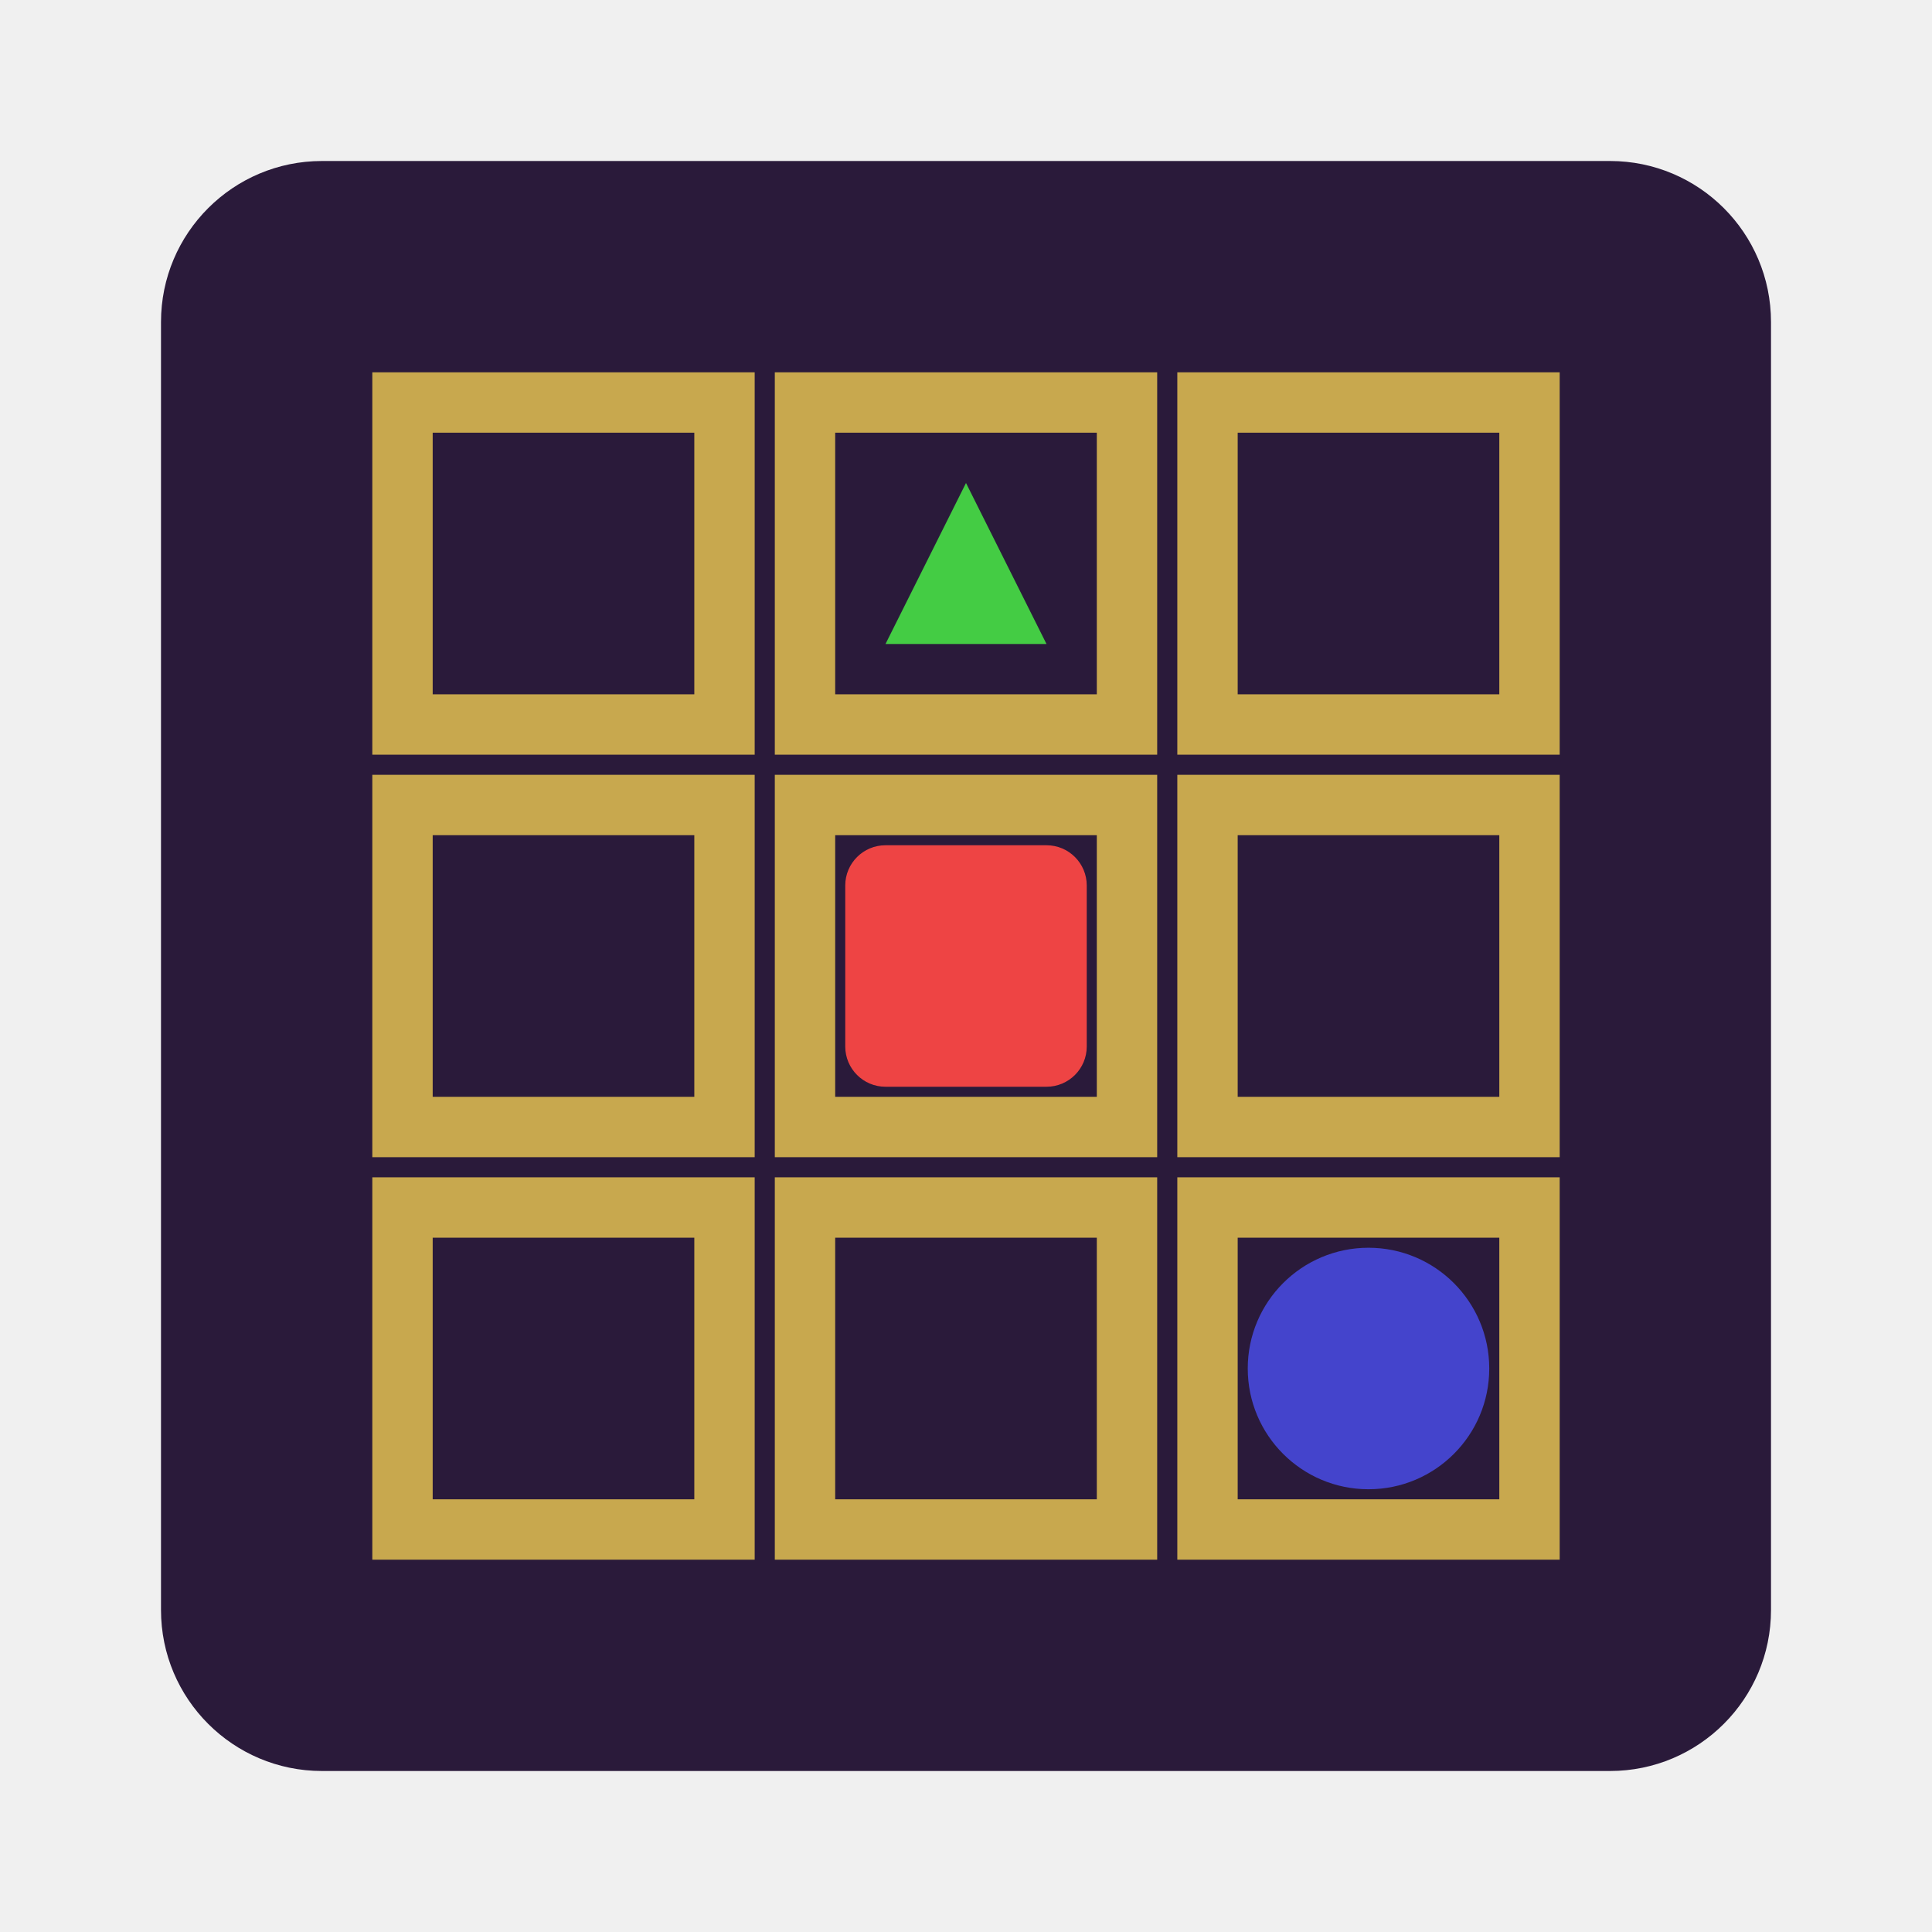
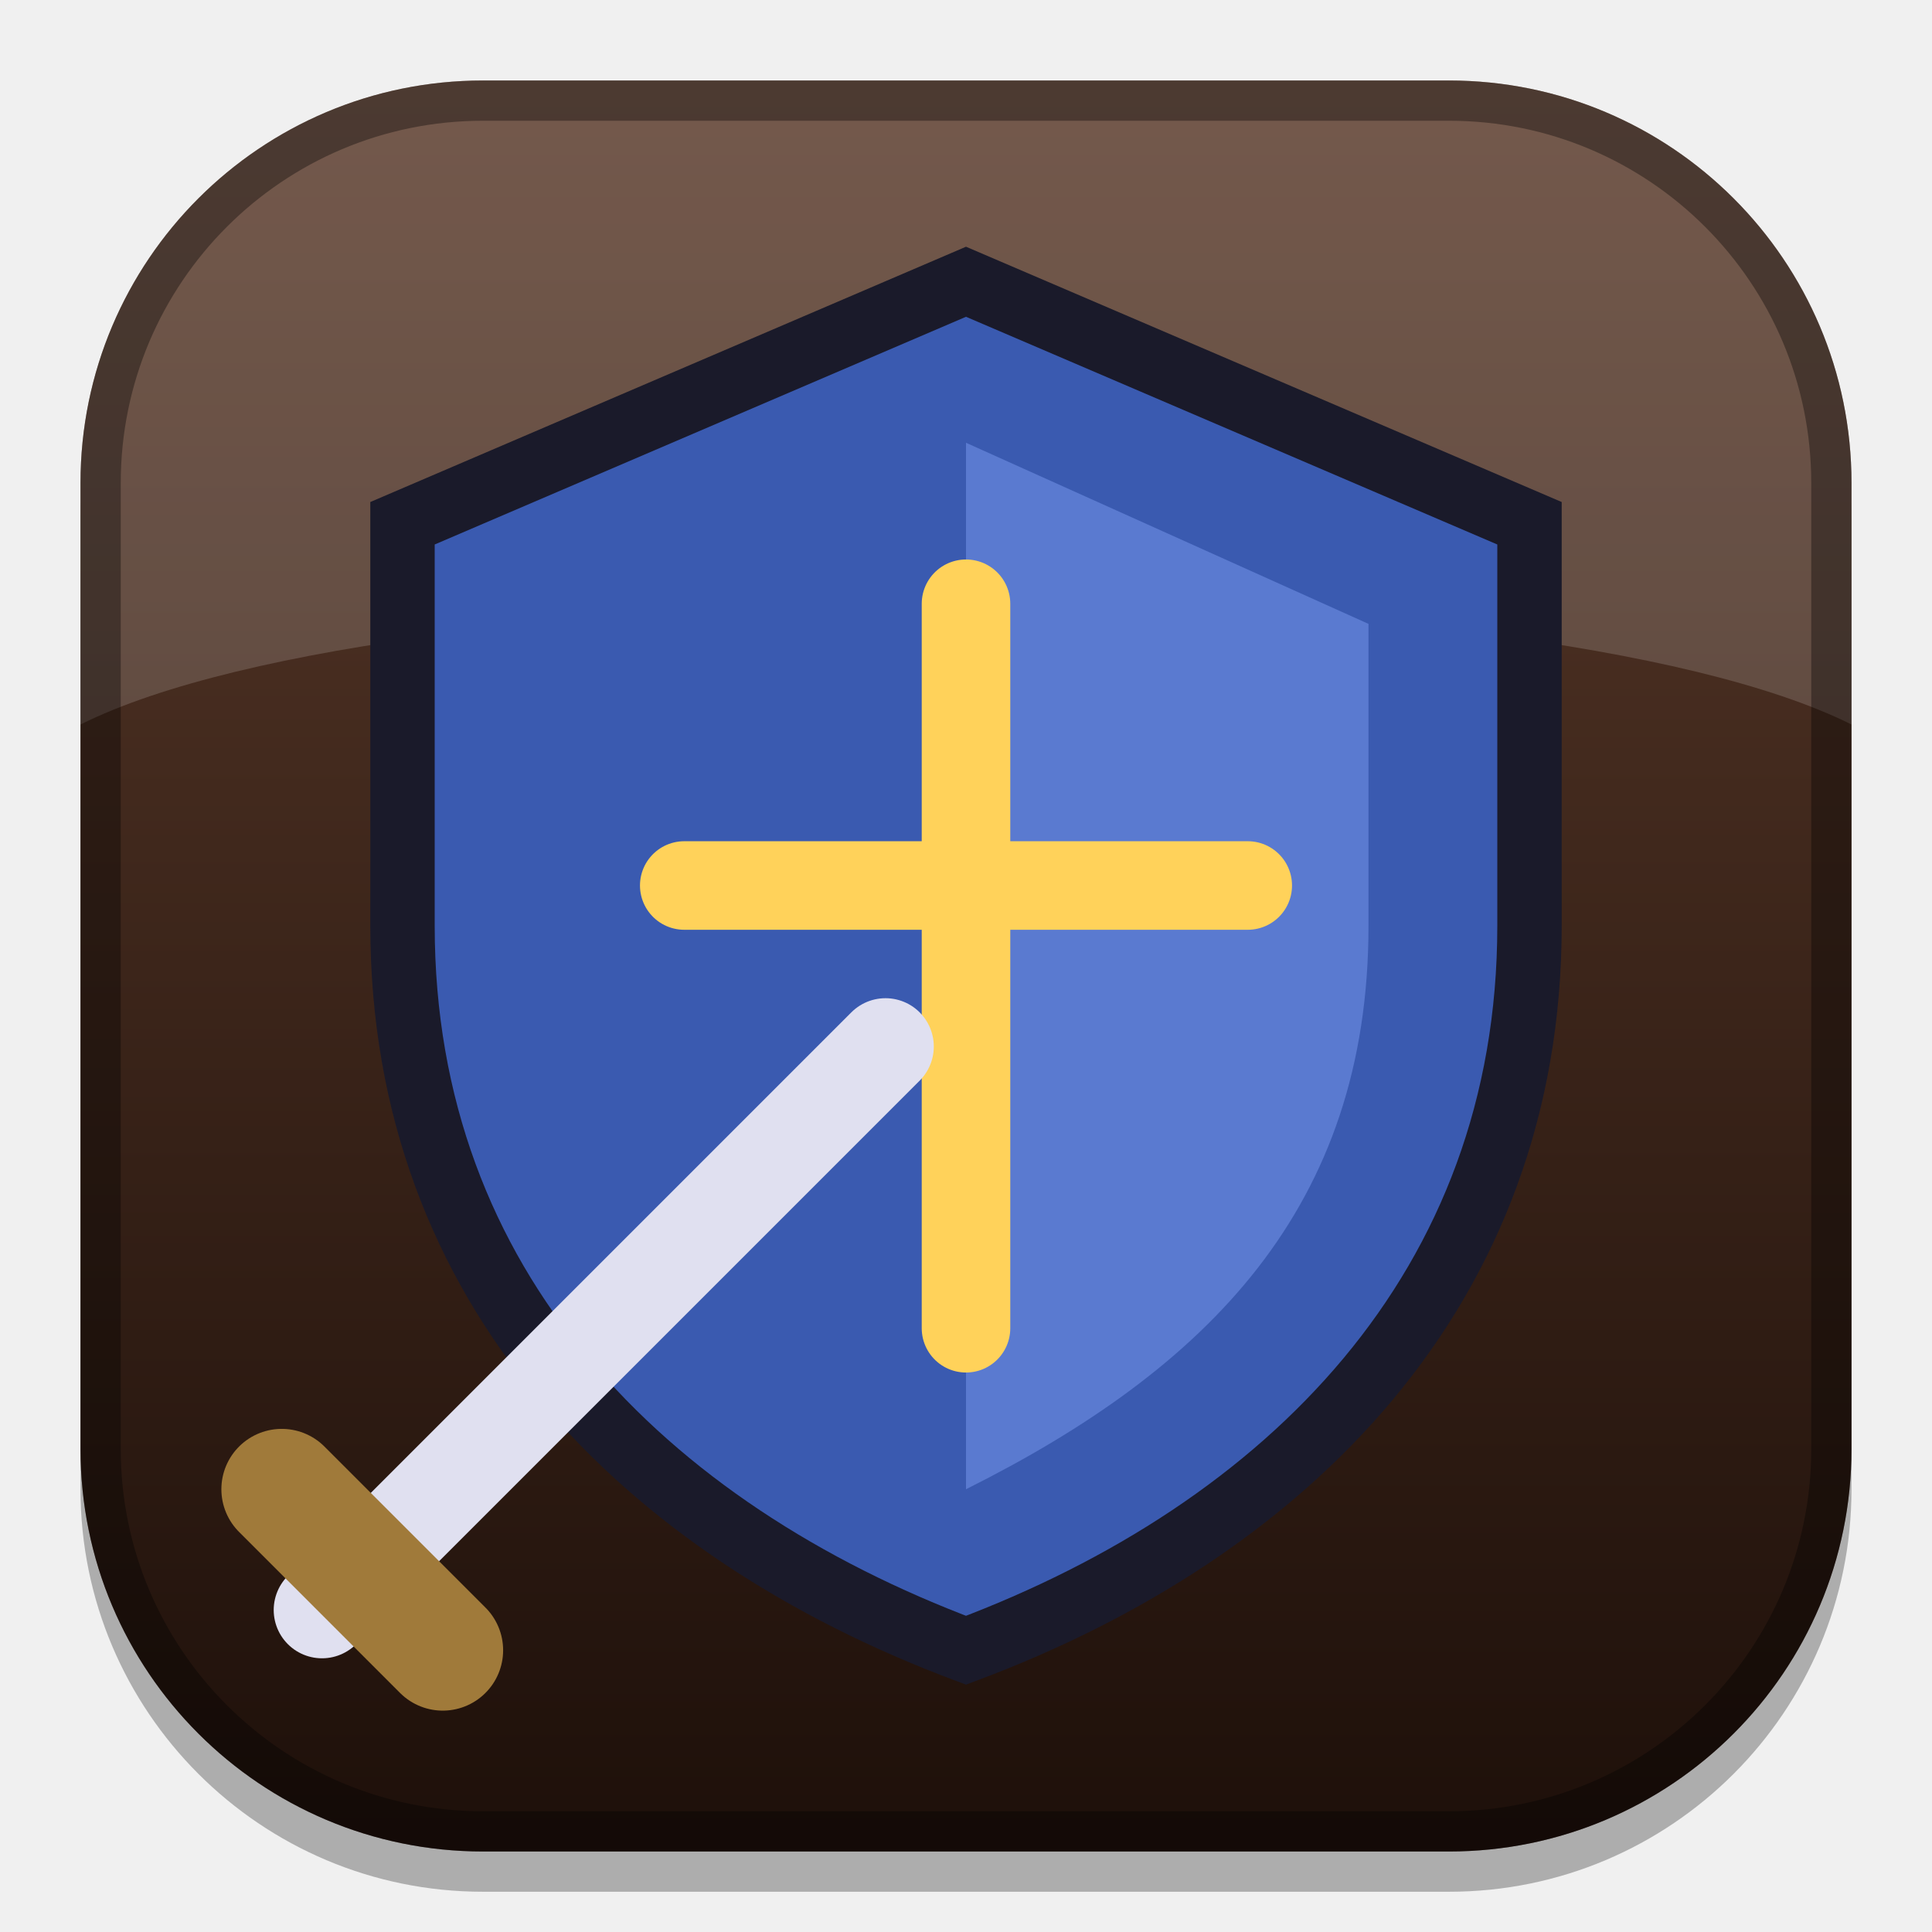
- <svg xmlns="http://www.w3.org/2000/svg" viewBox="0 0 48 48">
-   <rect x="4" y="4" width="40" height="40" rx="4" fill="#2a1a3a" />
-   <g fill="none" stroke="#c8a84e" stroke-width="1.5">
-     <rect x="10" y="10" width="8" height="8" />
-     <rect x="20" y="10" width="8" height="8" />
-     <rect x="30" y="10" width="8" height="8" />
-     <rect x="10" y="20" width="8" height="8" />
-     <rect x="20" y="20" width="8" height="8" />
-     <rect x="30" y="20" width="8" height="8" />
-     <rect x="10" y="30" width="8" height="8" />
-     <rect x="20" y="30" width="8" height="8" />
-     <rect x="30" y="30" width="8" height="8" />
-   </g>
-   <rect x="21" y="21" width="6" height="6" fill="#e44" rx="1" />
-   <polygon points="24,12 26,16 22,16" fill="#4c4" />
-   <circle cx="34" cy="34" r="3" fill="#44c" />
+ <svg xmlns="http://www.w3.org/2000/svg" viewBox="0 0 48 48" width="48" height="48">
+   <defs>
+     <linearGradient id="t" x1="0" y1="0" x2="0" y2="1">
+       <stop offset="0" stop-color="#5a3a2a" />
+       <stop offset="1" stop-color="#1e100a" />
+     </linearGradient>
+   </defs>
+   <rect x="2" y="3" width="44" height="44" rx="10" fill="#000" opacity=".28" />
+   <rect x="2" y="2" width="44" height="44" rx="10" fill="url(#t)" />
+   <path d="M12 2h24a10 10 0 0 1 10 10v6c-8-4-36-4-44 0v-6a10 10 0 0 1 10-10z" fill="#fff" opacity=".16" />
+   <rect x="2.5" y="2.5" width="43" height="43" rx="9.5" fill="none" stroke="#000" stroke-opacity=".35" />
+   <path d="M24 7l14 6v10c0 9-6 15-14 18-8-3-14-9-14-18V13z" fill="#3a5ab0" stroke="#1a1a2a" stroke-width="1.6" />
+   <path d="M24 11l10 4.5V23c0 7-4 11-10 14z" fill="#5a7ad0" />
+   <path d="M24 15v18M17 22h14" stroke="#ffd25a" stroke-width="2.2" stroke-linecap="round" />
+   <path d="M8 40l14-14" stroke="#e0e0f0" stroke-width="2.4" stroke-linecap="round" />
+   <path d="M7 37l4 4" stroke="#a07a3a" stroke-width="3" stroke-linecap="round" />
</svg>
